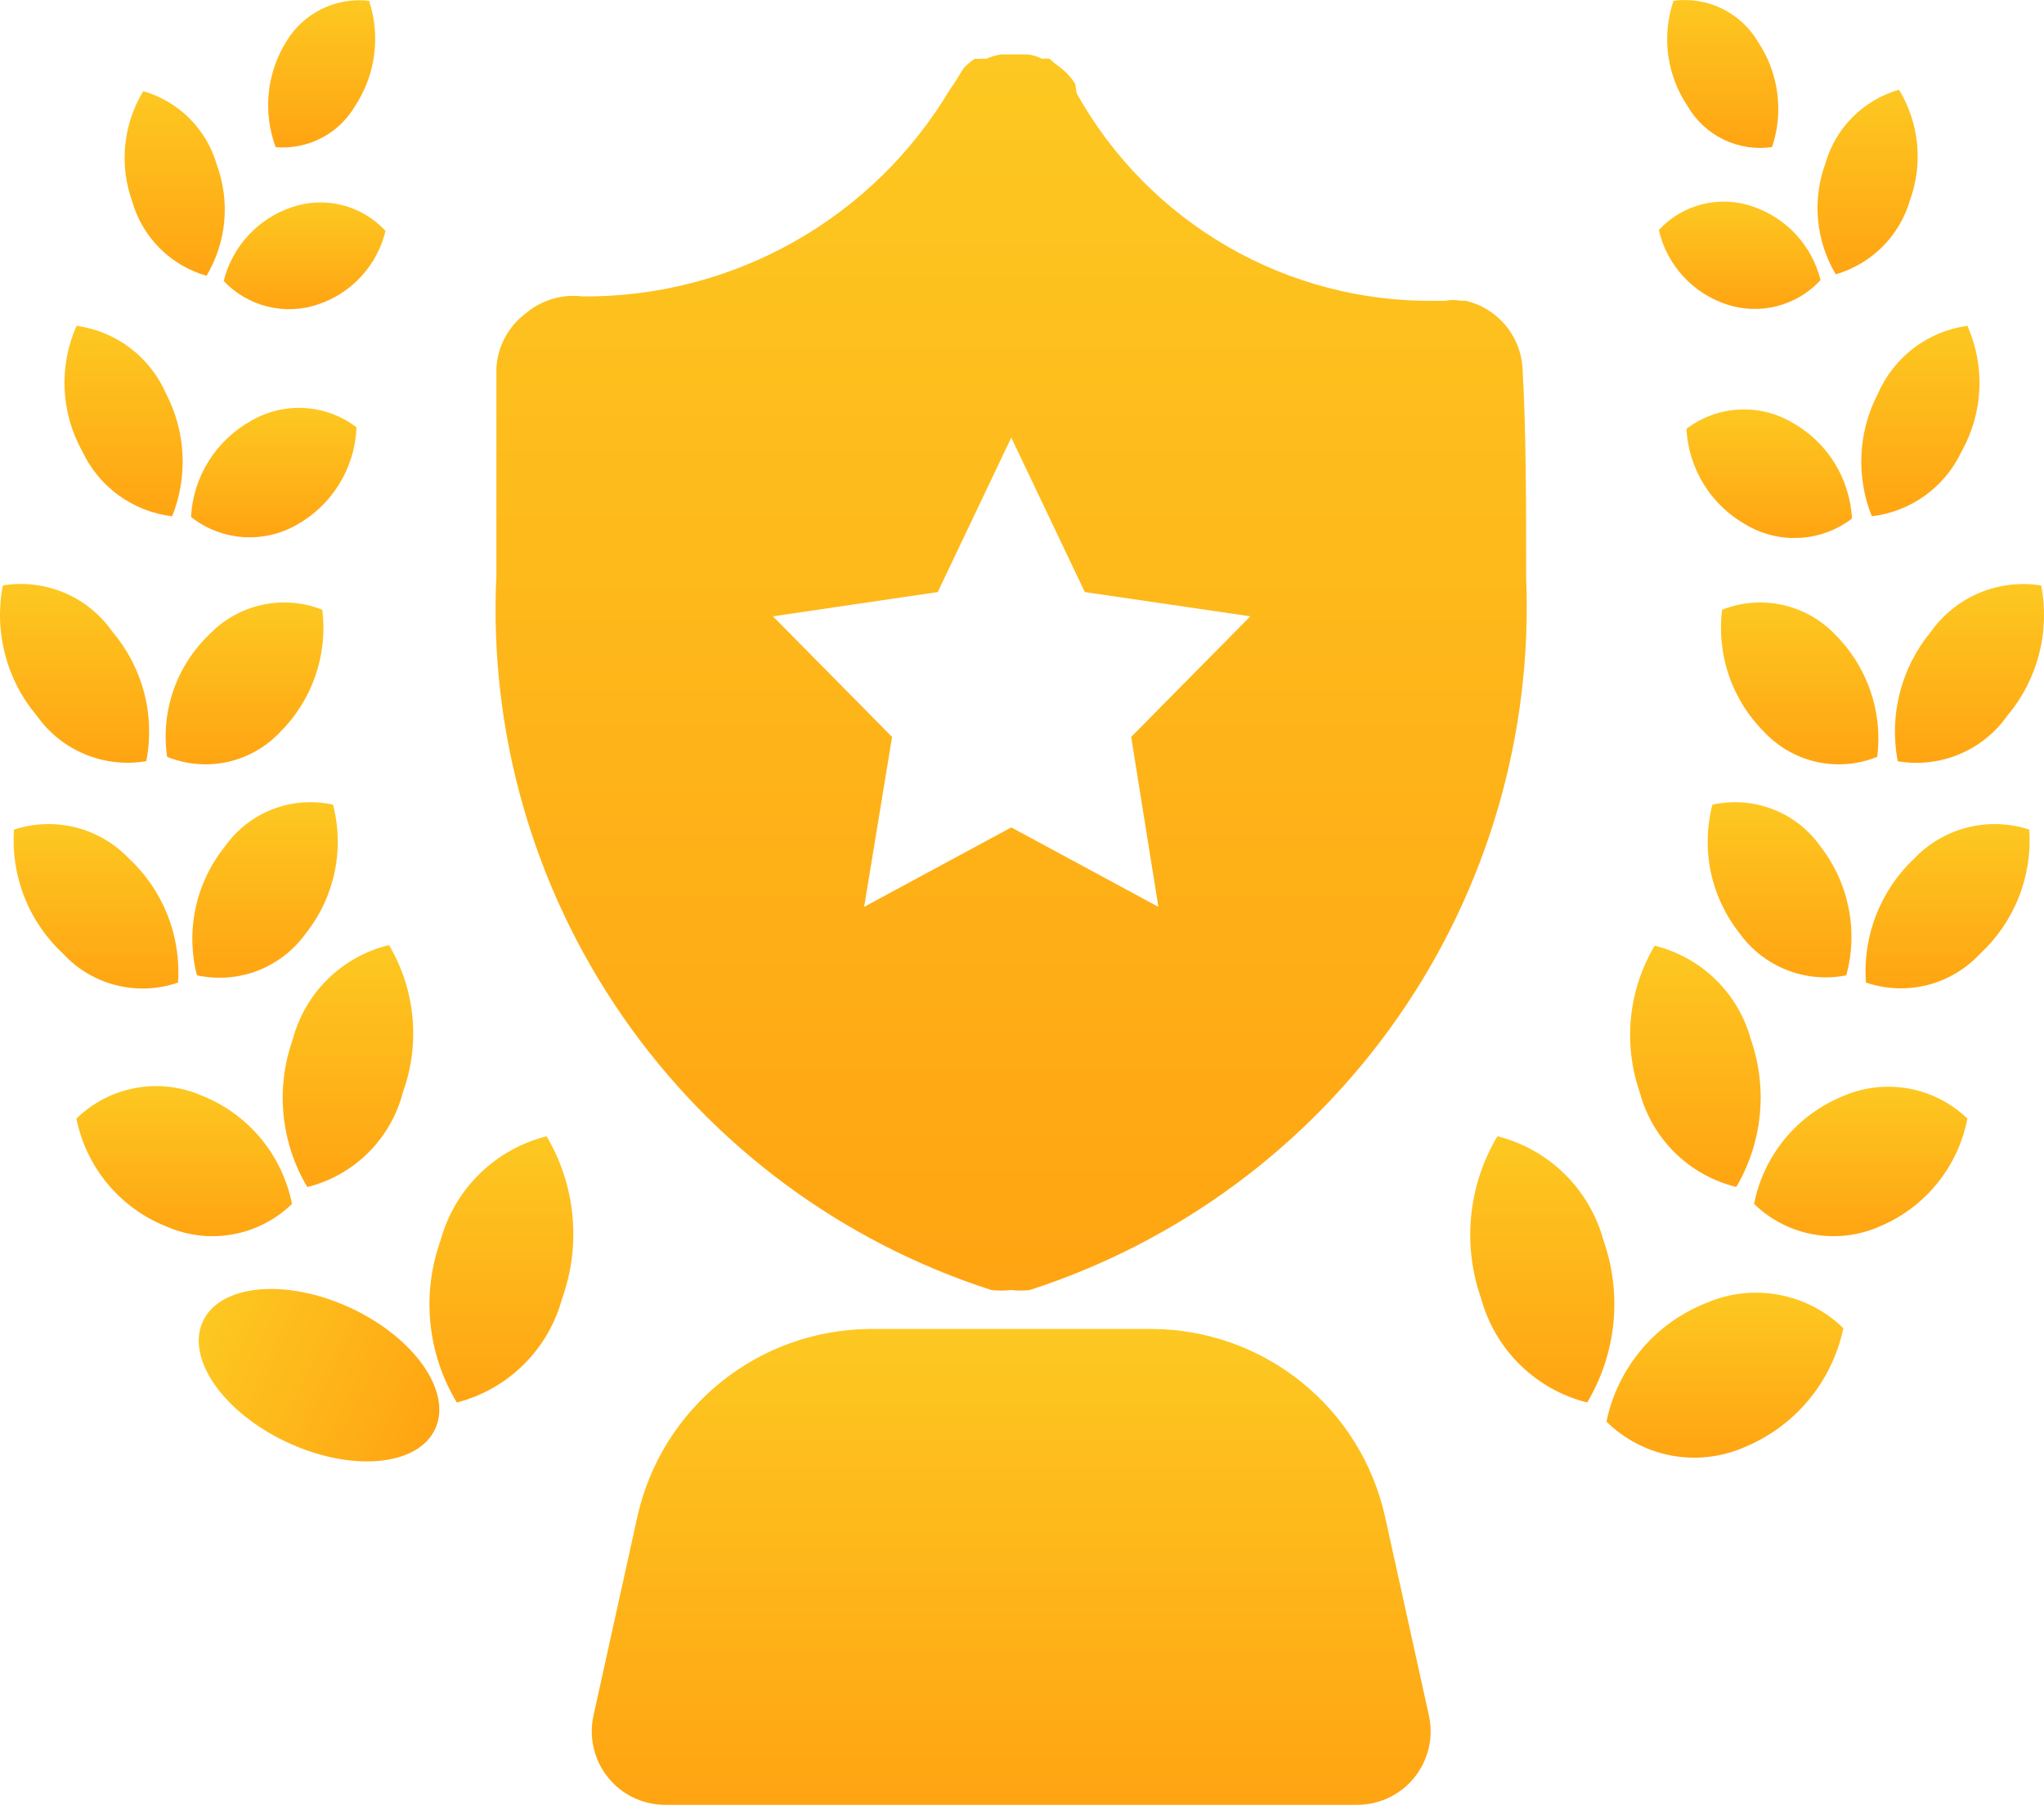
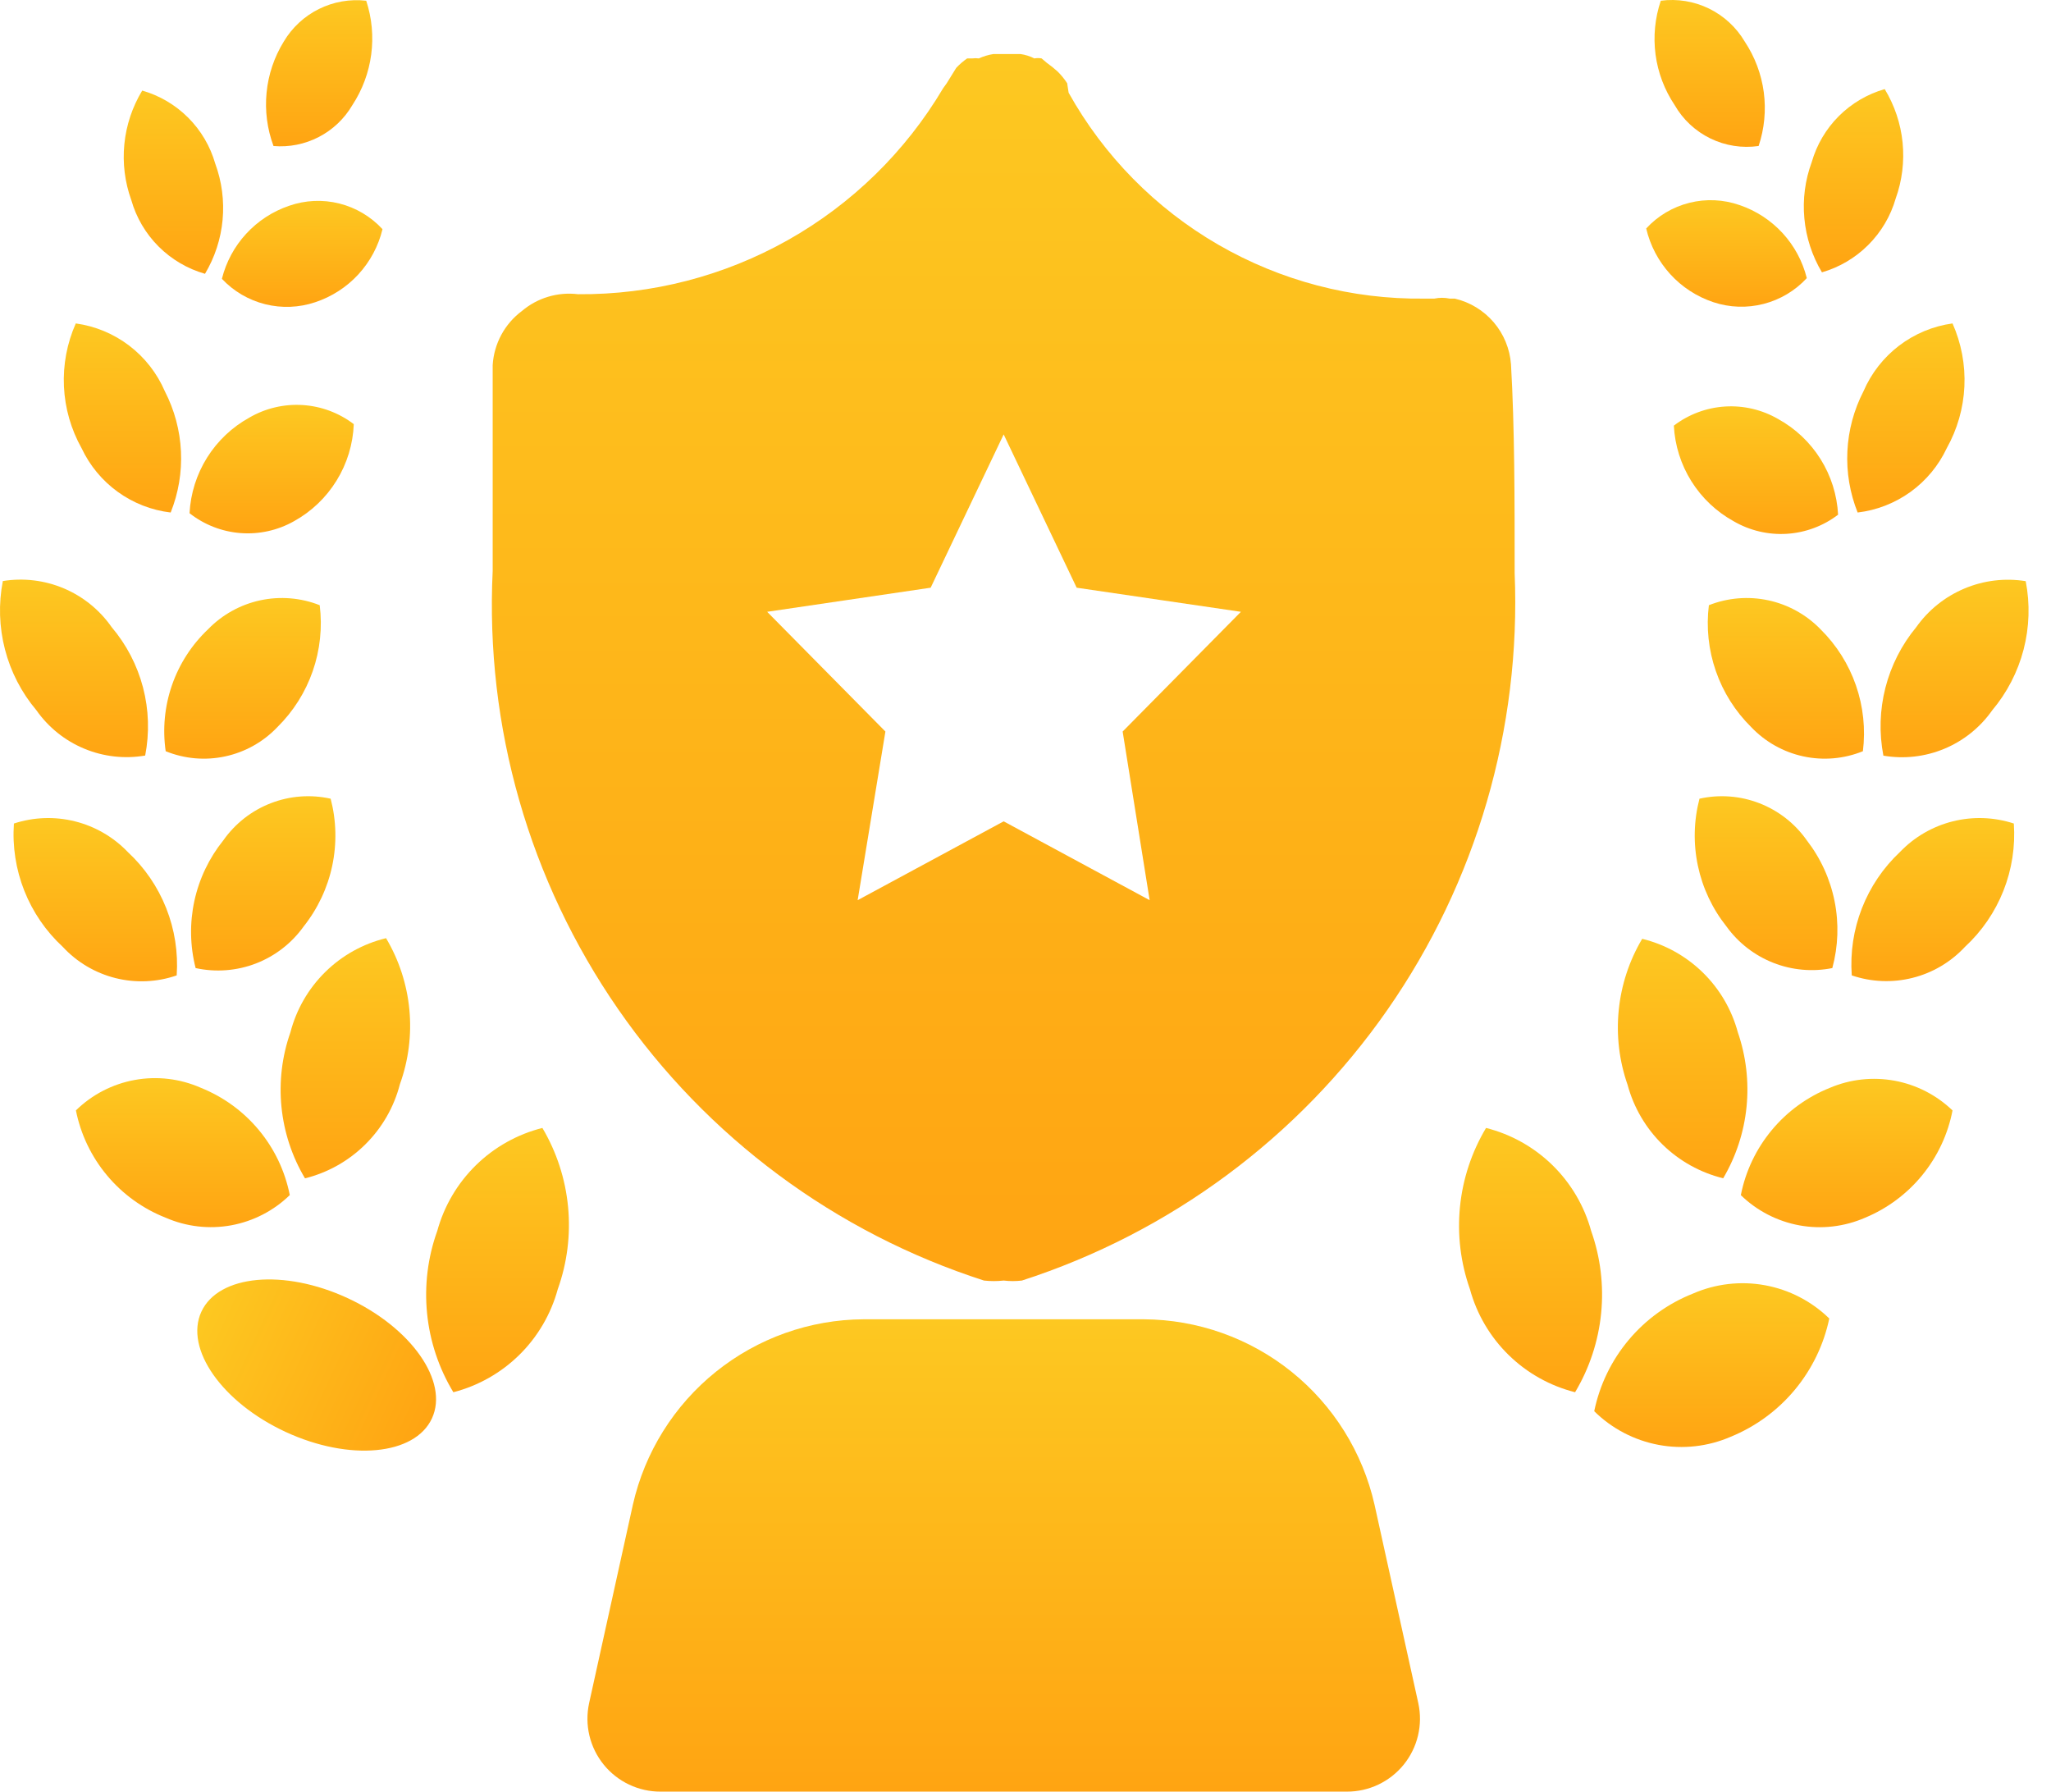
- <svg xmlns="http://www.w3.org/2000/svg" width="61" height="54" viewBox="0 0 61 54" fill="none">
-   <path d="M29.587 38.503C29.784 38.524 29.983 38.524 30.18 38.503C30.362 38.524 30.546 38.524 30.728 38.503C35.183 37.063 39.043 34.204 41.719 30.363C44.395 26.521 45.739 21.909 45.545 17.232C45.545 15.037 45.545 12.842 45.436 10.954C45.401 10.488 45.218 10.044 44.914 9.689C44.61 9.334 44.201 9.085 43.745 8.978H43.592C43.44 8.946 43.283 8.946 43.131 8.978H42.823C40.649 9.005 38.508 8.444 36.627 7.354C34.745 6.264 33.193 4.687 32.133 2.788L32.089 2.503C32.007 2.376 31.911 2.258 31.804 2.152C31.7 2.057 31.59 1.969 31.475 1.888L31.321 1.756C31.248 1.744 31.174 1.744 31.102 1.756C30.971 1.69 30.83 1.645 30.684 1.625H30.267H29.872C29.721 1.648 29.573 1.693 29.433 1.756C29.368 1.747 29.301 1.747 29.236 1.756C29.236 1.756 29.236 1.756 29.082 1.756C28.962 1.839 28.852 1.935 28.753 2.042L28.467 2.503C28.467 2.503 28.467 2.503 28.358 2.656C27.229 4.558 25.622 6.13 23.696 7.216C21.77 8.302 19.593 8.865 17.382 8.847C17.081 8.809 16.775 8.835 16.484 8.922C16.193 9.009 15.923 9.155 15.692 9.351C15.436 9.542 15.225 9.786 15.074 10.067C14.922 10.347 14.833 10.658 14.814 10.976C14.814 12.71 14.814 14.554 14.814 16.464V17.166C14.588 21.852 15.913 26.482 18.584 30.339C21.254 34.196 25.121 37.065 29.587 38.503ZM27.985 17.671L30.18 13.061L32.375 17.671L37.314 18.395L33.758 21.995L34.57 27.066L30.18 24.695L25.789 27.066L26.623 21.995L23.067 18.395L27.985 17.671Z" fill="url(#paint0_linear_300:1399)" />
-   <path d="M52.884 4.39C53.059 3.87 53.112 3.316 53.039 2.772C52.967 2.228 52.771 1.708 52.467 1.251C52.213 0.821 51.839 0.476 51.39 0.257C50.941 0.038 50.438 -0.043 49.943 0.022C49.767 0.542 49.713 1.096 49.785 1.64C49.857 2.184 50.054 2.705 50.36 3.161C50.609 3.595 50.983 3.944 51.433 4.163C51.883 4.382 52.389 4.461 52.884 4.39Z" fill="url(#paint1_linear_300:1399)" />
-   <path d="M57.003 5.969C57.197 5.431 57.268 4.856 57.211 4.286C57.154 3.716 56.97 3.166 56.673 2.677C56.152 2.827 55.676 3.107 55.292 3.491C54.908 3.875 54.628 4.35 54.478 4.872C54.279 5.412 54.204 5.991 54.257 6.564C54.31 7.138 54.491 7.692 54.786 8.187C55.312 8.034 55.792 7.751 56.179 7.363C56.567 6.976 56.85 6.496 57.003 5.969Z" fill="url(#paint2_linear_300:1399)" />
-   <path d="M51.523 9.084C52.012 9.246 52.537 9.264 53.035 9.136C53.533 9.007 53.984 8.738 54.333 8.36C54.207 7.855 53.956 7.389 53.603 7.005C53.25 6.622 52.807 6.333 52.314 6.165C51.828 5.995 51.303 5.971 50.804 6.095C50.304 6.22 49.852 6.489 49.504 6.867C49.623 7.379 49.871 7.851 50.225 8.239C50.578 8.627 51.025 8.918 51.523 9.084Z" fill="url(#paint3_linear_300:1399)" />
-   <path d="M56.036 11.765C55.747 12.324 55.582 12.939 55.552 13.568C55.522 14.197 55.627 14.825 55.861 15.409C56.434 15.341 56.981 15.128 57.45 14.79C57.918 14.452 58.293 14 58.539 13.477C58.858 12.908 59.04 12.273 59.071 11.621C59.101 10.97 58.979 10.32 58.714 9.724C58.13 9.804 57.576 10.035 57.107 10.392C56.638 10.75 56.269 11.223 56.036 11.765Z" fill="url(#paint4_linear_300:1399)" />
-   <path d="M52.13 15.675C52.614 15.956 53.171 16.087 53.73 16.052C54.288 16.017 54.824 15.817 55.269 15.478C55.238 14.885 55.057 14.31 54.742 13.806C54.427 13.303 53.989 12.889 53.469 12.602C52.985 12.321 52.428 12.19 51.87 12.225C51.311 12.26 50.775 12.46 50.33 12.8C50.361 13.393 50.542 13.968 50.857 14.471C51.172 14.974 51.61 15.389 52.13 15.675Z" fill="url(#paint5_linear_300:1399)" />
-   <path d="M56.635 22.72C57.253 22.826 57.889 22.754 58.468 22.513C59.047 22.272 59.545 21.872 59.906 21.359C60.353 20.828 60.676 20.203 60.851 19.531C61.026 18.858 61.048 18.156 60.916 17.474C60.292 17.374 59.654 17.45 59.072 17.695C58.49 17.939 57.988 18.342 57.623 18.857C57.184 19.388 56.867 20.01 56.697 20.678C56.526 21.346 56.505 22.043 56.635 22.72Z" fill="url(#paint6_linear_300:1399)" />
-   <path d="M54.751 18.922C54.326 18.483 53.779 18.18 53.182 18.051C52.584 17.922 51.962 17.973 51.393 18.198C51.31 18.866 51.382 19.543 51.602 20.179C51.823 20.815 52.187 21.391 52.666 21.864C53.088 22.308 53.635 22.614 54.234 22.744C54.833 22.873 55.457 22.819 56.025 22.588C56.107 21.92 56.036 21.242 55.815 20.607C55.594 19.971 55.23 19.395 54.751 18.922Z" fill="url(#paint7_linear_300:1399)" />
-   <path d="M57.135 25.616C56.632 26.088 56.242 26.666 55.991 27.307C55.74 27.949 55.636 28.639 55.686 29.326C56.275 29.526 56.91 29.552 57.514 29.401C58.117 29.249 58.664 28.925 59.088 28.47C59.596 28.001 59.991 27.424 60.246 26.782C60.501 26.14 60.608 25.449 60.559 24.76C59.965 24.566 59.329 24.543 58.723 24.694C58.117 24.846 57.567 25.165 57.135 25.616Z" fill="url(#paint8_linear_300:1399)" />
-   <path d="M55.1 29.109C55.278 28.453 55.302 27.764 55.168 27.098C55.035 26.431 54.749 25.805 54.332 25.267C53.978 24.763 53.482 24.375 52.908 24.153C52.334 23.93 51.706 23.883 51.105 24.016C50.933 24.676 50.917 25.366 51.058 26.033C51.199 26.7 51.493 27.324 51.917 27.858C52.272 28.35 52.761 28.729 53.325 28.951C53.889 29.173 54.506 29.228 55.1 29.109Z" fill="url(#paint9_linear_300:1399)" />
-   <path d="M55.026 32.705C54.346 32.977 53.744 33.414 53.276 33.978C52.809 34.542 52.489 35.213 52.348 35.932C52.832 36.403 53.445 36.719 54.11 36.84C54.774 36.962 55.46 36.882 56.079 36.612C56.751 36.335 57.344 35.894 57.803 35.331C58.263 34.768 58.576 34.099 58.714 33.386C58.233 32.923 57.627 32.612 56.972 32.491C56.316 32.37 55.639 32.445 55.026 32.705Z" fill="url(#paint10_linear_300:1399)" />
-   <path d="M51.817 35.426C52.203 34.77 52.442 34.037 52.518 33.279C52.594 32.522 52.504 31.756 52.256 31.036C52.072 30.353 51.708 29.732 51.202 29.238C50.696 28.744 50.067 28.395 49.38 28.226C48.991 28.882 48.75 29.614 48.674 30.373C48.599 31.131 48.69 31.897 48.941 32.617C49.125 33.299 49.489 33.92 49.995 34.415C50.501 34.909 51.13 35.258 51.817 35.426Z" fill="url(#paint11_linear_300:1399)" />
-   <path d="M50.907 38.895C50.158 39.192 49.495 39.671 48.978 40.288C48.461 40.905 48.105 41.641 47.943 42.43C48.473 42.952 49.147 43.305 49.878 43.442C50.61 43.579 51.365 43.494 52.048 43.198C52.795 42.892 53.456 42.408 53.972 41.789C54.489 41.169 54.846 40.432 55.012 39.642C54.48 39.123 53.805 38.774 53.073 38.642C52.342 38.508 51.587 38.597 50.907 38.895Z" fill="url(#paint12_linear_300:1399)" />
-   <path d="M47.849 37.008C47.644 36.258 47.242 35.577 46.687 35.033C46.132 34.489 45.442 34.103 44.688 33.913C44.256 34.636 43.989 35.446 43.905 36.285C43.822 37.123 43.924 37.97 44.205 38.764C44.411 39.514 44.812 40.195 45.367 40.739C45.923 41.283 46.613 41.669 47.366 41.859C47.799 41.136 48.066 40.326 48.15 39.487C48.233 38.649 48.13 37.802 47.849 37.008Z" fill="url(#paint13_linear_300:1399)" />
-   <path d="M10.598 3.163C10.899 2.705 11.093 2.185 11.165 1.641C11.238 1.098 11.186 0.545 11.015 0.024C10.527 -0.032 10.034 0.054 9.593 0.272C9.153 0.49 8.786 0.831 8.535 1.253C8.249 1.719 8.072 2.243 8.019 2.787C7.966 3.331 8.037 3.88 8.227 4.392C8.698 4.432 9.171 4.338 9.591 4.12C10.01 3.903 10.359 3.571 10.598 3.163Z" fill="url(#paint14_linear_300:1399)" />
-   <path d="M6.163 8.231C6.458 7.736 6.639 7.182 6.692 6.608C6.745 6.035 6.669 5.456 6.47 4.916C6.32 4.394 6.04 3.919 5.656 3.535C5.272 3.151 4.797 2.871 4.275 2.721C3.978 3.21 3.795 3.76 3.738 4.33C3.681 4.9 3.752 5.475 3.946 6.014C4.096 6.541 4.379 7.021 4.767 7.409C5.155 7.797 5.635 8.08 6.163 8.231Z" fill="url(#paint15_linear_300:1399)" />
-   <path d="M9.486 9.087C9.981 8.923 10.426 8.635 10.779 8.251C11.133 7.867 11.383 7.399 11.505 6.892C11.156 6.513 10.705 6.245 10.205 6.12C9.706 5.995 9.181 6.019 8.695 6.189C8.202 6.357 7.759 6.646 7.406 7.03C7.053 7.413 6.802 7.879 6.676 8.385C7.027 8.759 7.479 9.024 7.978 9.148C8.476 9.273 8.999 9.252 9.486 9.087Z" fill="url(#paint16_linear_300:1399)" />
-   <path d="M5.138 15.409C5.372 14.825 5.477 14.197 5.447 13.568C5.417 12.939 5.252 12.324 4.963 11.765C4.73 11.223 4.361 10.75 3.892 10.392C3.423 10.035 2.869 9.804 2.285 9.724C2.02 10.32 1.898 10.97 1.928 11.621C1.959 12.273 2.141 12.908 2.46 13.477C2.706 14 3.081 14.452 3.549 14.79C4.018 15.128 4.565 15.341 5.138 15.409Z" fill="url(#paint17_linear_300:1399)" />
-   <path d="M8.84 15.673C9.366 15.382 9.808 14.961 10.123 14.449C10.439 13.938 10.617 13.354 10.64 12.753C10.195 12.414 9.659 12.214 9.101 12.178C8.542 12.143 7.985 12.274 7.501 12.556C6.981 12.842 6.543 13.257 6.228 13.76C5.913 14.263 5.732 14.838 5.701 15.431C6.142 15.777 6.675 15.985 7.234 16.028C7.793 16.071 8.352 15.947 8.84 15.673Z" fill="url(#paint18_linear_300:1399)" />
-   <path d="M4.366 22.718C4.498 22.04 4.476 21.34 4.301 20.671C4.126 20.003 3.803 19.382 3.356 18.855C2.996 18.34 2.498 17.937 1.92 17.692C1.341 17.447 0.705 17.371 0.085 17.472C-0.047 18.154 -0.025 18.857 0.15 19.529C0.324 20.201 0.647 20.826 1.095 21.357C1.456 21.87 1.954 22.27 2.533 22.511C3.112 22.752 3.748 22.824 4.366 22.718Z" fill="url(#paint19_linear_300:1399)" />
-   <path d="M4.987 22.588C5.555 22.819 6.179 22.873 6.778 22.744C7.377 22.614 7.923 22.308 8.346 21.864C8.825 21.391 9.188 20.815 9.409 20.179C9.63 19.543 9.702 18.866 9.619 18.198C9.05 17.973 8.427 17.922 7.83 18.051C7.232 18.18 6.686 18.483 6.26 18.922C5.77 19.387 5.398 19.962 5.177 20.6C4.955 21.238 4.89 21.92 4.987 22.588Z" fill="url(#paint20_linear_300:1399)" />
-   <path d="M5.313 29.326C5.36 28.637 5.252 27.946 4.997 27.304C4.743 26.663 4.348 26.086 3.842 25.616C3.41 25.165 2.859 24.846 2.253 24.694C1.647 24.543 1.011 24.566 0.418 24.76C0.369 25.449 0.476 26.14 0.731 26.782C0.985 27.424 1.381 28.001 1.888 28.47C2.314 28.93 2.865 29.256 3.473 29.407C4.081 29.559 4.72 29.531 5.313 29.326Z" fill="url(#paint21_linear_300:1399)" />
-   <path d="M9.126 27.858C9.55 27.324 9.844 26.7 9.985 26.033C10.126 25.366 10.11 24.676 9.938 24.016C9.337 23.883 8.709 23.93 8.135 24.153C7.561 24.375 7.065 24.763 6.711 25.267C6.283 25.799 5.985 26.423 5.84 27.09C5.695 27.756 5.708 28.448 5.877 29.109C6.482 29.241 7.112 29.193 7.689 28.971C8.267 28.748 8.766 28.361 9.126 27.858Z" fill="url(#paint22_linear_300:1399)" />
-   <path d="M6.035 32.705C5.413 32.431 4.723 32.349 4.054 32.47C3.385 32.591 2.767 32.91 2.281 33.386C2.425 34.107 2.748 34.78 3.22 35.344C3.691 35.907 4.297 36.344 4.981 36.612C5.601 36.882 6.286 36.962 6.951 36.84C7.615 36.719 8.229 36.403 8.713 35.932C8.571 35.214 8.252 34.542 7.784 33.978C7.316 33.415 6.715 32.977 6.035 32.705Z" fill="url(#paint23_linear_300:1399)" />
-   <path d="M8.732 31.038C8.479 31.758 8.387 32.524 8.463 33.282C8.539 34.041 8.781 34.774 9.171 35.429C9.858 35.257 10.485 34.904 10.988 34.406C11.49 33.907 11.848 33.282 12.025 32.597C12.284 31.88 12.381 31.114 12.309 30.355C12.237 29.596 11.998 28.862 11.608 28.207C10.917 28.375 10.285 28.727 9.779 29.225C9.272 29.724 8.911 30.351 8.732 31.038Z" fill="url(#paint24_linear_300:1399)" />
-   <path d="M12.987 42.649C13.501 41.537 12.366 39.918 10.452 39.032C8.538 38.146 6.569 38.328 6.054 39.439C5.54 40.551 6.675 42.17 8.589 43.056C10.503 43.942 12.472 43.76 12.987 42.649Z" fill="url(#paint25_linear_300:1399)" />
-   <path d="M13.152 37.008C12.866 37.801 12.761 38.649 12.844 39.488C12.928 40.327 13.198 41.138 13.634 41.859C14.384 41.666 15.069 41.278 15.621 40.734C16.172 40.191 16.57 39.511 16.773 38.764C17.058 37.971 17.164 37.125 17.084 36.287C17.005 35.448 16.741 34.638 16.312 33.913C15.559 34.103 14.869 34.489 14.314 35.033C13.758 35.577 13.357 36.258 13.152 37.008Z" fill="url(#paint26_linear_300:1399)" />
-   <path d="M34.392 39.665H25.963C24.347 39.675 22.782 40.231 21.523 41.244C20.263 42.256 19.384 43.665 19.027 45.241L17.71 51.212C17.64 51.532 17.644 51.864 17.72 52.183C17.796 52.502 17.942 52.8 18.149 53.055C18.355 53.31 18.616 53.515 18.913 53.656C19.209 53.796 19.533 53.869 19.861 53.868H40.495C40.823 53.869 41.147 53.796 41.443 53.656C41.739 53.515 42.001 53.31 42.207 53.055C42.413 52.8 42.56 52.502 42.636 52.183C42.712 51.864 42.715 51.532 42.646 51.212L41.329 45.241C40.972 43.665 40.092 42.256 38.833 41.244C37.573 40.231 36.008 39.675 34.392 39.665Z" fill="url(#paint27_linear_300:1399)" />
+ <svg xmlns="http://www.w3.org/2000/svg" width="79" height="69" viewBox="0 0 79 69" fill="none">
+   <path d="M37.9 49.317C38.152 49.345 38.407 49.345 38.659 49.317C38.892 49.345 39.128 49.345 39.362 49.317C45.068 47.473 50.012 43.811 53.44 38.891C56.867 33.971 58.588 28.063 58.341 22.072C58.341 19.26 58.341 16.449 58.2 14.03C58.156 13.433 57.922 12.865 57.533 12.41C57.143 11.955 56.619 11.636 56.035 11.5H55.838C55.644 11.459 55.443 11.459 55.248 11.5H54.854C52.069 11.534 49.327 10.815 46.917 9.419C44.507 8.024 42.518 6.003 41.161 3.571L41.105 3.205C40.999 3.043 40.877 2.893 40.739 2.756C40.606 2.635 40.465 2.522 40.318 2.418L40.121 2.25C40.028 2.233 39.933 2.233 39.84 2.25C39.672 2.164 39.492 2.107 39.306 2.081H38.771H38.265C38.071 2.111 37.882 2.168 37.703 2.25C37.619 2.238 37.534 2.238 37.45 2.25C37.45 2.25 37.45 2.25 37.253 2.25C37.1 2.356 36.958 2.478 36.831 2.615L36.466 3.205C36.466 3.205 36.466 3.205 36.325 3.402C34.88 5.838 32.821 7.852 30.354 9.243C27.887 10.634 25.099 11.354 22.267 11.331C21.881 11.284 21.489 11.316 21.116 11.428C20.744 11.539 20.398 11.726 20.102 11.978C19.774 12.222 19.504 12.535 19.31 12.894C19.116 13.254 19.002 13.651 18.977 14.059C18.977 16.28 18.977 18.642 18.977 21.088V21.988C18.688 27.99 20.385 33.92 23.806 38.86C27.226 43.801 32.18 47.476 37.9 49.317ZM35.847 22.634L38.659 16.73L41.471 22.634L47.797 23.562L43.242 28.173L44.282 34.668L38.659 31.632L33.035 34.668L34.104 28.173L29.549 23.562L35.847 22.634Z" fill="url(#paint0_linear_300:1804)" />
+   <path d="M67.738 5.623C67.961 4.957 68.029 4.248 67.937 3.551C67.844 2.854 67.593 2.188 67.204 1.602C66.879 1.052 66.399 0.609 65.824 0.329C65.249 0.049 64.604 -0.056 63.97 0.028C63.745 0.694 63.676 1.403 63.768 2.101C63.861 2.798 64.113 3.464 64.505 4.049C64.824 4.604 65.303 5.051 65.88 5.332C66.456 5.613 67.103 5.714 67.738 5.623Z" fill="url(#paint1_linear_300:1804)" />
+   <path d="M73.017 7.648C73.266 6.958 73.356 6.221 73.284 5.492C73.211 4.762 72.975 4.058 72.595 3.431C71.927 3.623 71.318 3.982 70.826 4.473C70.334 4.965 69.976 5.574 69.784 6.242C69.528 6.935 69.431 7.675 69.5 8.41C69.568 9.144 69.799 9.854 70.177 10.488C70.852 10.293 71.466 9.93 71.962 9.433C72.459 8.937 72.822 8.323 73.017 7.648Z" fill="url(#paint2_linear_300:1804)" />
+   <path d="M65.995 11.638C66.621 11.846 67.293 11.869 67.931 11.704C68.569 11.54 69.147 11.195 69.594 10.711C69.432 10.063 69.111 9.466 68.659 8.975C68.207 8.484 67.639 8.114 67.007 7.899C66.385 7.681 65.713 7.65 65.073 7.81C64.433 7.97 63.855 8.313 63.408 8.799C63.561 9.453 63.879 10.058 64.332 10.556C64.784 11.053 65.357 11.425 65.995 11.638Z" fill="url(#paint3_linear_300:1804)" />
+   <path d="M71.777 15.07C71.407 15.787 71.196 16.574 71.157 17.38C71.118 18.185 71.253 18.989 71.552 19.738C72.287 19.651 72.987 19.378 73.588 18.945C74.188 18.512 74.668 17.933 74.983 17.264C75.391 16.535 75.625 15.721 75.664 14.886C75.703 14.052 75.546 13.219 75.207 12.456C74.459 12.559 73.75 12.854 73.149 13.312C72.548 13.77 72.075 14.376 71.777 15.07Z" fill="url(#paint4_linear_300:1804)" />
+   <path d="M66.778 20.075C67.398 20.435 68.111 20.603 68.827 20.558C69.543 20.513 70.229 20.257 70.799 19.822C70.76 19.063 70.527 18.326 70.124 17.682C69.72 17.037 69.159 16.506 68.493 16.139C67.873 15.779 67.16 15.611 66.445 15.656C65.729 15.701 65.043 15.957 64.473 16.392C64.512 17.151 64.744 17.888 65.148 18.533C65.551 19.177 66.112 19.708 66.778 20.075Z" fill="url(#paint5_linear_300:1804)" />
+   <path d="M72.544 29.102C73.335 29.238 74.149 29.146 74.891 28.837C75.632 28.529 76.271 28.016 76.733 27.359C77.306 26.678 77.72 25.878 77.944 25.017C78.168 24.156 78.196 23.256 78.026 22.382C77.228 22.254 76.41 22.352 75.665 22.666C74.919 22.979 74.276 23.494 73.809 24.154C73.246 24.834 72.841 25.631 72.622 26.486C72.403 27.342 72.377 28.235 72.544 29.102Z" fill="url(#paint6_linear_300:1804)" />
+   <path d="M70.124 24.236C69.579 23.674 68.879 23.285 68.114 23.12C67.348 22.955 66.551 23.02 65.822 23.308C65.716 24.163 65.808 25.032 66.091 25.846C66.373 26.66 66.839 27.398 67.453 28.003C67.994 28.572 68.694 28.965 69.461 29.13C70.228 29.296 71.028 29.227 71.755 28.931C71.861 28.076 71.769 27.208 71.486 26.394C71.204 25.579 70.737 24.841 70.124 24.236Z" fill="url(#paint7_linear_300:1804)" />
+   <path d="M73.182 32.813C72.538 33.417 72.038 34.157 71.717 34.979C71.396 35.801 71.262 36.684 71.326 37.565C72.081 37.822 72.894 37.855 73.667 37.66C74.44 37.466 75.141 37.052 75.684 36.468C76.334 35.868 76.841 35.129 77.167 34.307C77.493 33.484 77.63 32.599 77.568 31.716C76.808 31.467 75.993 31.438 75.217 31.632C74.441 31.826 73.735 32.235 73.182 32.813Z" fill="url(#paint8_linear_300:1804)" />
+   <path d="M70.577 37.283C70.805 36.442 70.835 35.56 70.664 34.707C70.493 33.853 70.126 33.05 69.593 32.362C69.139 31.717 68.505 31.22 67.769 30.935C67.033 30.649 66.23 30.588 65.46 30.76C65.239 31.604 65.218 32.489 65.399 33.343C65.579 34.197 65.956 34.997 66.5 35.68C66.954 36.31 67.58 36.796 68.303 37.08C69.026 37.365 69.815 37.435 70.577 37.283Z" fill="url(#paint9_linear_300:1804)" />
+   <path d="M70.483 41.895C69.612 42.243 68.842 42.803 68.243 43.525C67.643 44.247 67.234 45.107 67.053 46.028C67.673 46.631 68.459 47.036 69.31 47.192C70.161 47.347 71.039 47.245 71.833 46.9C72.693 46.544 73.452 45.98 74.041 45.258C74.63 44.537 75.031 43.681 75.207 42.766C74.591 42.174 73.816 41.776 72.976 41.621C72.136 41.466 71.269 41.561 70.483 41.895Z" fill="url(#paint10_linear_300:1804)" />
+   <path d="M66.374 45.378C66.869 44.537 67.176 43.599 67.273 42.628C67.37 41.657 67.255 40.677 66.937 39.755C66.701 38.88 66.235 38.085 65.587 37.452C64.939 36.819 64.133 36.371 63.254 36.156C62.755 36.995 62.447 37.934 62.35 38.905C62.252 39.877 62.369 40.858 62.691 41.779C62.927 42.654 63.393 43.449 64.041 44.082C64.689 44.715 65.495 45.163 66.374 45.378Z" fill="url(#paint11_linear_300:1804)" />
+   <path d="M65.202 49.822C64.243 50.203 63.394 50.816 62.732 51.606C62.069 52.396 61.614 53.339 61.406 54.349C62.085 55.019 62.948 55.47 63.885 55.646C64.822 55.821 65.79 55.712 66.664 55.333C67.621 54.942 68.467 54.322 69.129 53.528C69.79 52.734 70.248 51.79 70.46 50.779C69.778 50.114 68.914 49.667 67.977 49.497C67.04 49.327 66.074 49.44 65.202 49.822Z" fill="url(#paint12_linear_300:1804)" />
+   <path d="M61.287 47.404C61.024 46.444 60.51 45.572 59.799 44.875C59.087 44.178 58.204 43.683 57.239 43.44C56.685 44.367 56.342 45.404 56.235 46.478C56.128 47.552 56.26 48.636 56.62 49.654C56.883 50.614 57.397 51.487 58.108 52.183C58.82 52.88 59.703 53.375 60.669 53.618C61.222 52.692 61.565 51.654 61.672 50.58C61.779 49.506 61.648 48.422 61.287 47.404Z" fill="url(#paint13_linear_300:1804)" />
+   <path d="M13.572 4.049C13.957 3.462 14.206 2.796 14.298 2.1C14.391 1.403 14.325 0.695 14.106 0.028C13.481 -0.044 12.848 0.067 12.285 0.346C11.721 0.625 11.25 1.062 10.929 1.603C10.562 2.199 10.336 2.871 10.268 3.568C10.2 4.264 10.291 4.967 10.535 5.624C11.138 5.675 11.743 5.554 12.281 5.275C12.818 4.997 13.266 4.571 13.572 4.049Z" fill="url(#paint14_linear_300:1804)" />
+   <path d="M7.896 10.545C8.274 9.912 8.506 9.201 8.574 8.467C8.642 7.732 8.545 6.992 8.29 6.299C8.098 5.631 7.739 5.022 7.247 4.53C6.756 4.039 6.147 3.68 5.478 3.488C5.098 4.115 4.863 4.819 4.79 5.549C4.717 6.279 4.808 7.015 5.057 7.705C5.249 8.381 5.611 8.996 6.108 9.493C6.605 9.99 7.221 10.352 7.896 10.545Z" fill="url(#paint15_linear_300:1804)" />
+   <path d="M12.146 11.638C12.78 11.427 13.351 11.059 13.803 10.567C14.256 10.075 14.576 9.476 14.733 8.826C14.286 8.341 13.707 7.997 13.068 7.837C12.428 7.677 11.756 7.708 11.134 7.926C10.502 8.141 9.934 8.511 9.482 9.003C9.03 9.494 8.709 10.09 8.547 10.738C8.997 11.217 9.576 11.557 10.214 11.716C10.852 11.876 11.523 11.848 12.146 11.638Z" fill="url(#paint16_linear_300:1804)" />
+   <path d="M6.574 19.738C6.874 18.989 7.009 18.185 6.97 17.38C6.931 16.574 6.719 15.787 6.35 15.07C6.051 14.376 5.579 13.77 4.978 13.312C4.377 12.854 3.668 12.559 2.919 12.456C2.58 13.219 2.424 14.052 2.463 14.886C2.502 15.721 2.735 16.535 3.144 17.264C3.459 17.933 3.939 18.512 4.539 18.945C5.139 19.378 5.84 19.651 6.574 19.738Z" fill="url(#paint17_linear_300:1804)" />
+   <path d="M11.322 20.074C11.995 19.702 12.561 19.163 12.965 18.507C13.369 17.852 13.597 17.104 13.627 16.335C13.057 15.9 12.371 15.644 11.655 15.599C10.94 15.554 10.226 15.722 9.606 16.082C8.941 16.449 8.379 16.98 7.976 17.624C7.573 18.269 7.34 19.006 7.301 19.765C7.865 20.209 8.548 20.475 9.264 20.53C9.98 20.585 10.696 20.427 11.322 20.074Z" fill="url(#paint18_linear_300:1804)" />
+   <path d="M5.592 29.098C5.761 28.229 5.733 27.333 5.509 26.477C5.285 25.62 4.871 24.825 4.299 24.15C3.838 23.49 3.2 22.974 2.459 22.66C1.718 22.347 0.903 22.249 0.109 22.378C-0.06 23.252 -0.032 24.152 0.192 25.013C0.415 25.875 0.829 26.675 1.403 27.355C1.864 28.012 2.503 28.525 3.245 28.833C3.986 29.142 4.8 29.234 5.592 29.098Z" fill="url(#paint19_linear_300:1804)" />
+   <path d="M6.382 28.931C7.109 29.227 7.909 29.296 8.676 29.13C9.443 28.965 10.143 28.572 10.684 28.003C11.297 27.398 11.764 26.66 12.046 25.846C12.329 25.032 12.421 24.163 12.315 23.308C11.586 23.02 10.789 22.955 10.023 23.12C9.258 23.285 8.558 23.674 8.013 24.236C7.385 24.831 6.909 25.567 6.625 26.385C6.341 27.202 6.258 28.075 6.382 28.931Z" fill="url(#paint20_linear_300:1804)" />
+   <path d="M6.806 37.565C6.866 36.682 6.728 35.798 6.402 34.975C6.076 34.153 5.571 33.414 4.922 32.813C4.369 32.235 3.663 31.826 2.887 31.632C2.111 31.438 1.296 31.467 0.536 31.716C0.474 32.599 0.611 33.484 0.937 34.307C1.263 35.129 1.77 35.868 2.42 36.468C2.965 37.057 3.671 37.474 4.45 37.669C5.229 37.864 6.048 37.828 6.806 37.565Z" fill="url(#paint21_linear_300:1804)" />
+   <path d="M11.696 35.68C12.239 34.997 12.616 34.197 12.797 33.343C12.977 32.489 12.957 31.604 12.736 30.76C11.966 30.588 11.162 30.649 10.427 30.935C9.691 31.22 9.057 31.717 8.603 32.362C8.055 33.043 7.673 33.842 7.487 34.696C7.302 35.55 7.318 36.436 7.535 37.283C8.309 37.452 9.116 37.391 9.856 37.106C10.596 36.821 11.235 36.325 11.696 35.68Z" fill="url(#paint22_linear_300:1804)" />
+   <path d="M7.732 41.892C6.935 41.541 6.051 41.436 5.194 41.591C4.337 41.746 3.546 42.155 2.924 42.764C3.108 43.688 3.521 44.55 4.126 45.272C4.73 45.994 5.506 46.553 6.382 46.897C7.175 47.243 8.054 47.345 8.905 47.19C9.756 47.034 10.542 46.629 11.162 46.026C10.98 45.105 10.572 44.245 9.972 43.523C9.373 42.801 8.603 42.241 7.732 41.892Z" fill="url(#paint23_linear_300:1804)" />
+   <path d="M11.186 39.758C10.862 40.679 10.745 41.66 10.842 42.632C10.939 43.604 11.248 44.542 11.748 45.381C12.628 45.162 13.432 44.709 14.075 44.07C14.719 43.432 15.178 42.632 15.404 41.754C15.736 40.836 15.86 39.855 15.768 38.882C15.675 37.91 15.369 36.97 14.87 36.131C13.985 36.346 13.175 36.796 12.527 37.435C11.878 38.074 11.415 38.877 11.186 39.758Z" fill="url(#paint24_linear_300:1804)" />
+   <path d="M16.637 54.626C17.296 53.203 15.842 51.129 13.39 49.994C10.938 48.859 8.416 49.092 7.757 50.516C7.099 51.939 8.552 54.013 11.004 55.148C13.456 56.283 15.978 56.05 16.637 54.626Z" fill="url(#paint25_linear_300:1804)" />
+   <path d="M16.843 47.404C16.477 48.421 16.343 49.506 16.45 50.581C16.557 51.656 16.903 52.694 17.462 53.618C18.422 53.371 19.3 52.873 20.006 52.177C20.712 51.481 21.221 50.611 21.483 49.654C21.847 48.638 21.983 47.555 21.881 46.481C21.779 45.407 21.441 44.369 20.892 43.44C19.927 43.683 19.043 44.178 18.332 44.875C17.62 45.572 17.107 46.444 16.843 47.404Z" fill="url(#paint26_linear_300:1804)" />
+   <path d="M44.059 50.809H33.262C31.192 50.821 29.188 51.533 27.575 52.83C25.961 54.127 24.834 55.932 24.377 57.95L22.69 65.598C22.602 66.009 22.606 66.434 22.703 66.843C22.801 67.252 22.988 67.633 23.253 67.96C23.517 68.286 23.852 68.549 24.231 68.729C24.611 68.909 25.026 69.002 25.446 69H51.876C52.296 69.002 52.711 68.909 53.09 68.729C53.47 68.549 53.804 68.286 54.069 67.96C54.333 67.633 54.521 67.252 54.618 66.843C54.715 66.434 54.72 66.009 54.631 65.598L52.944 57.95C52.487 55.932 51.36 54.127 49.747 52.83C48.134 51.533 46.129 50.821 44.059 50.809Z" fill="url(#paint27_linear_300:1804)" />
  <defs>
-     <linearGradient id="paint0_linear_300:1399" x1="30.176" y1="1.625" x2="30.176" y2="38.519" gradientUnits="userSpaceOnUse">
+     <linearGradient id="paint0_linear_300:1804" x1="38.655" y1="2.081" x2="38.655" y2="49.338" gradientUnits="userSpaceOnUse">
      <stop stop-color="#FDC821" />
      <stop offset="1" stop-color="#FFA412" />
    </linearGradient>
-     <linearGradient id="paint1_linear_300:1399" x1="51.412" y1="0" x2="51.412" y2="4.415" gradientUnits="userSpaceOnUse">
+     <linearGradient id="paint1_linear_300:1804" x1="65.853" y1="0" x2="65.853" y2="5.656" gradientUnits="userSpaceOnUse">
      <stop stop-color="#FDC821" />
      <stop offset="1" stop-color="#FFA412" />
    </linearGradient>
-     <linearGradient id="paint2_linear_300:1399" x1="55.735" y1="2.677" x2="55.735" y2="8.187" gradientUnits="userSpaceOnUse">
+     <linearGradient id="paint2_linear_300:1804" x1="71.393" y1="3.431" x2="71.393" y2="10.488" gradientUnits="userSpaceOnUse">
      <stop stop-color="#FDC821" />
      <stop offset="1" stop-color="#FFA412" />
    </linearGradient>
-     <linearGradient id="paint3_linear_300:1399" x1="51.919" y1="6.017" x2="51.919" y2="9.221" gradientUnits="userSpaceOnUse">
+     <linearGradient id="paint3_linear_300:1804" x1="66.501" y1="7.709" x2="66.501" y2="11.813" gradientUnits="userSpaceOnUse">
      <stop stop-color="#FDC821" />
      <stop offset="1" stop-color="#FFA412" />
    </linearGradient>
-     <linearGradient id="paint4_linear_300:1399" x1="57.311" y1="9.724" x2="57.311" y2="15.409" gradientUnits="userSpaceOnUse">
+     <linearGradient id="paint4_linear_300:1804" x1="73.41" y1="12.456" x2="73.41" y2="19.738" gradientUnits="userSpaceOnUse">
      <stop stop-color="#FDC821" />
      <stop offset="1" stop-color="#FFA412" />
    </linearGradient>
-     <linearGradient id="paint5_linear_300:1399" x1="52.8" y1="12.219" x2="52.8" y2="16.058" gradientUnits="userSpaceOnUse">
+     <linearGradient id="paint5_linear_300:1804" x1="67.636" y1="15.649" x2="67.636" y2="20.566" gradientUnits="userSpaceOnUse">
      <stop stop-color="#FDC821" />
      <stop offset="1" stop-color="#FFA412" />
    </linearGradient>
-     <linearGradient id="paint6_linear_300:1399" x1="58.776" y1="17.431" x2="58.776" y2="22.767" gradientUnits="userSpaceOnUse">
+     <linearGradient id="paint6_linear_300:1804" x1="75.286" y1="22.328" x2="75.286" y2="29.163" gradientUnits="userSpaceOnUse">
      <stop stop-color="#FDC821" />
      <stop offset="1" stop-color="#FFA412" />
    </linearGradient>
-     <linearGradient id="paint7_linear_300:1399" x1="53.709" y1="17.982" x2="53.709" y2="22.812" gradientUnits="userSpaceOnUse">
+     <linearGradient id="paint7_linear_300:1804" x1="68.788" y1="23.031" x2="68.788" y2="29.218" gradientUnits="userSpaceOnUse">
      <stop stop-color="#FDC821" />
      <stop offset="1" stop-color="#FFA412" />
    </linearGradient>
-     <linearGradient id="paint8_linear_300:1399" x1="58.122" y1="24.595" x2="58.122" y2="29.498" gradientUnits="userSpaceOnUse">
+     <linearGradient id="paint8_linear_300:1804" x1="74.447" y1="31.505" x2="74.447" y2="37.785" gradientUnits="userSpaceOnUse">
      <stop stop-color="#FDC821" />
      <stop offset="1" stop-color="#FFA412" />
    </linearGradient>
-     <linearGradient id="paint9_linear_300:1399" x1="53.108" y1="23.942" x2="53.108" y2="29.17" gradientUnits="userSpaceOnUse">
+     <linearGradient id="paint9_linear_300:1804" x1="68.025" y1="30.665" x2="68.025" y2="37.361" gradientUnits="userSpaceOnUse">
      <stop stop-color="#FDC821" />
      <stop offset="1" stop-color="#FFA412" />
    </linearGradient>
-     <linearGradient id="paint10_linear_300:1399" x1="55.531" y1="32.435" x2="55.531" y2="36.896" gradientUnits="userSpaceOnUse">
+     <linearGradient id="paint10_linear_300:1804" x1="71.13" y1="41.549" x2="71.13" y2="47.262" gradientUnits="userSpaceOnUse">
      <stop stop-color="#FDC821" />
      <stop offset="1" stop-color="#FFA412" />
    </linearGradient>
-     <linearGradient id="paint11_linear_300:1399" x1="50.596" y1="28.226" x2="50.596" y2="35.426" gradientUnits="userSpaceOnUse">
+     <linearGradient id="paint11_linear_300:1804" x1="64.811" y1="36.156" x2="64.811" y2="45.378" gradientUnits="userSpaceOnUse">
      <stop stop-color="#FDC821" />
      <stop offset="1" stop-color="#FFA412" />
    </linearGradient>
-     <linearGradient id="paint12_linear_300:1399" x1="51.477" y1="38.581" x2="51.477" y2="43.505" gradientUnits="userSpaceOnUse">
+     <linearGradient id="paint12_linear_300:1804" x1="65.933" y1="49.42" x2="65.933" y2="55.727" gradientUnits="userSpaceOnUse">
      <stop stop-color="#FDC821" />
      <stop offset="1" stop-color="#FFA412" />
    </linearGradient>
-     <linearGradient id="paint13_linear_300:1399" x1="46.027" y1="33.913" x2="46.027" y2="41.859" gradientUnits="userSpaceOnUse">
+     <linearGradient id="paint13_linear_300:1804" x1="58.954" y1="43.44" x2="58.954" y2="53.618" gradientUnits="userSpaceOnUse">
      <stop stop-color="#FDC821" />
      <stop offset="1" stop-color="#FFA412" />
    </linearGradient>
-     <linearGradient id="paint14_linear_300:1399" x1="9.6" y1="0.007" x2="9.6" y2="4.401" gradientUnits="userSpaceOnUse">
+     <linearGradient id="paint14_linear_300:1804" x1="12.293" y1="0.007" x2="12.293" y2="5.635" gradientUnits="userSpaceOnUse">
      <stop stop-color="#FDC821" />
      <stop offset="1" stop-color="#FFA412" />
    </linearGradient>
-     <linearGradient id="paint15_linear_300:1399" x1="5.214" y1="2.721" x2="5.214" y2="8.231" gradientUnits="userSpaceOnUse">
+     <linearGradient id="paint15_linear_300:1804" x1="6.68" y1="3.488" x2="6.68" y2="10.545" gradientUnits="userSpaceOnUse">
      <stop stop-color="#FDC821" />
      <stop offset="1" stop-color="#FFA412" />
    </linearGradient>
-     <linearGradient id="paint16_linear_300:1399" x1="9.09" y1="6.041" x2="9.09" y2="9.228" gradientUnits="userSpaceOnUse">
+     <linearGradient id="paint16_linear_300:1804" x1="11.64" y1="7.736" x2="11.64" y2="11.819" gradientUnits="userSpaceOnUse">
      <stop stop-color="#FDC821" />
      <stop offset="1" stop-color="#FFA412" />
    </linearGradient>
-     <linearGradient id="paint17_linear_300:1399" x1="3.688" y1="9.724" x2="3.688" y2="15.409" gradientUnits="userSpaceOnUse">
+     <linearGradient id="paint17_linear_300:1804" x1="4.717" y1="12.456" x2="4.717" y2="19.738" gradientUnits="userSpaceOnUse">
      <stop stop-color="#FDC821" />
      <stop offset="1" stop-color="#FFA412" />
    </linearGradient>
-     <linearGradient id="paint18_linear_300:1399" x1="8.171" y1="12.173" x2="8.171" y2="16.037" gradientUnits="userSpaceOnUse">
+     <linearGradient id="paint18_linear_300:1804" x1="10.464" y1="15.592" x2="10.464" y2="20.541" gradientUnits="userSpaceOnUse">
      <stop stop-color="#FDC821" />
      <stop offset="1" stop-color="#FFA412" />
    </linearGradient>
-     <linearGradient id="paint19_linear_300:1399" x1="2.225" y1="17.429" x2="2.225" y2="22.766" gradientUnits="userSpaceOnUse">
+     <linearGradient id="paint19_linear_300:1804" x1="2.85" y1="22.323" x2="2.85" y2="29.159" gradientUnits="userSpaceOnUse">
      <stop stop-color="#FDC821" />
      <stop offset="1" stop-color="#FFA412" />
    </linearGradient>
-     <linearGradient id="paint20_linear_300:1399" x1="7.298" y1="17.982" x2="7.298" y2="22.812" gradientUnits="userSpaceOnUse">
+     <linearGradient id="paint20_linear_300:1804" x1="9.342" y1="23.031" x2="9.342" y2="29.218" gradientUnits="userSpaceOnUse">
      <stop stop-color="#FDC821" />
      <stop offset="1" stop-color="#FFA412" />
    </linearGradient>
-     <linearGradient id="paint21_linear_300:1399" x1="2.865" y1="24.595" x2="2.865" y2="29.504" gradientUnits="userSpaceOnUse">
+     <linearGradient id="paint21_linear_300:1804" x1="3.671" y1="31.505" x2="3.671" y2="37.793" gradientUnits="userSpaceOnUse">
      <stop stop-color="#FDC821" />
      <stop offset="1" stop-color="#FFA412" />
    </linearGradient>
-     <linearGradient id="paint22_linear_300:1399" x1="7.91" y1="23.942" x2="7.91" y2="29.182" gradientUnits="userSpaceOnUse">
+     <linearGradient id="paint22_linear_300:1804" x1="10.139" y1="30.665" x2="10.139" y2="37.377" gradientUnits="userSpaceOnUse">
      <stop stop-color="#FDC821" />
      <stop offset="1" stop-color="#FFA412" />
    </linearGradient>
-     <linearGradient id="paint23_linear_300:1399" x1="5.497" y1="32.415" x2="5.497" y2="36.896" gradientUnits="userSpaceOnUse">
+     <linearGradient id="paint23_linear_300:1804" x1="7.043" y1="41.521" x2="7.043" y2="47.26" gradientUnits="userSpaceOnUse">
      <stop stop-color="#FDC821" />
      <stop offset="1" stop-color="#FFA412" />
    </linearGradient>
-     <linearGradient id="paint24_linear_300:1399" x1="10.385" y1="28.207" x2="10.385" y2="35.429" gradientUnits="userSpaceOnUse">
+     <linearGradient id="paint24_linear_300:1804" x1="13.303" y1="36.131" x2="13.303" y2="45.381" gradientUnits="userSpaceOnUse">
      <stop stop-color="#FDC821" />
      <stop offset="1" stop-color="#FFA412" />
    </linearGradient>
-     <linearGradient id="paint25_linear_300:1399" x1="6.054" y1="39.439" x2="12.987" y2="42.648" gradientUnits="userSpaceOnUse">
+     <linearGradient id="paint25_linear_300:1804" x1="7.757" y1="50.516" x2="16.637" y2="54.626" gradientUnits="userSpaceOnUse">
      <stop stop-color="#FDC821" />
      <stop offset="1" stop-color="#FFA412" />
    </linearGradient>
-     <linearGradient id="paint26_linear_300:1399" x1="14.963" y1="33.913" x2="14.963" y2="41.859" gradientUnits="userSpaceOnUse">
+     <linearGradient id="paint26_linear_300:1804" x1="19.164" y1="43.44" x2="19.164" y2="53.618" gradientUnits="userSpaceOnUse">
      <stop stop-color="#FDC821" />
      <stop offset="1" stop-color="#FFA412" />
    </linearGradient>
-     <linearGradient id="paint27_linear_300:1399" x1="30.178" y1="39.665" x2="30.178" y2="53.868" gradientUnits="userSpaceOnUse">
+     <linearGradient id="paint27_linear_300:1804" x1="38.661" y1="50.809" x2="38.661" y2="69" gradientUnits="userSpaceOnUse">
      <stop stop-color="#FDC821" />
      <stop offset="1" stop-color="#FFA412" />
    </linearGradient>
  </defs>
</svg>
